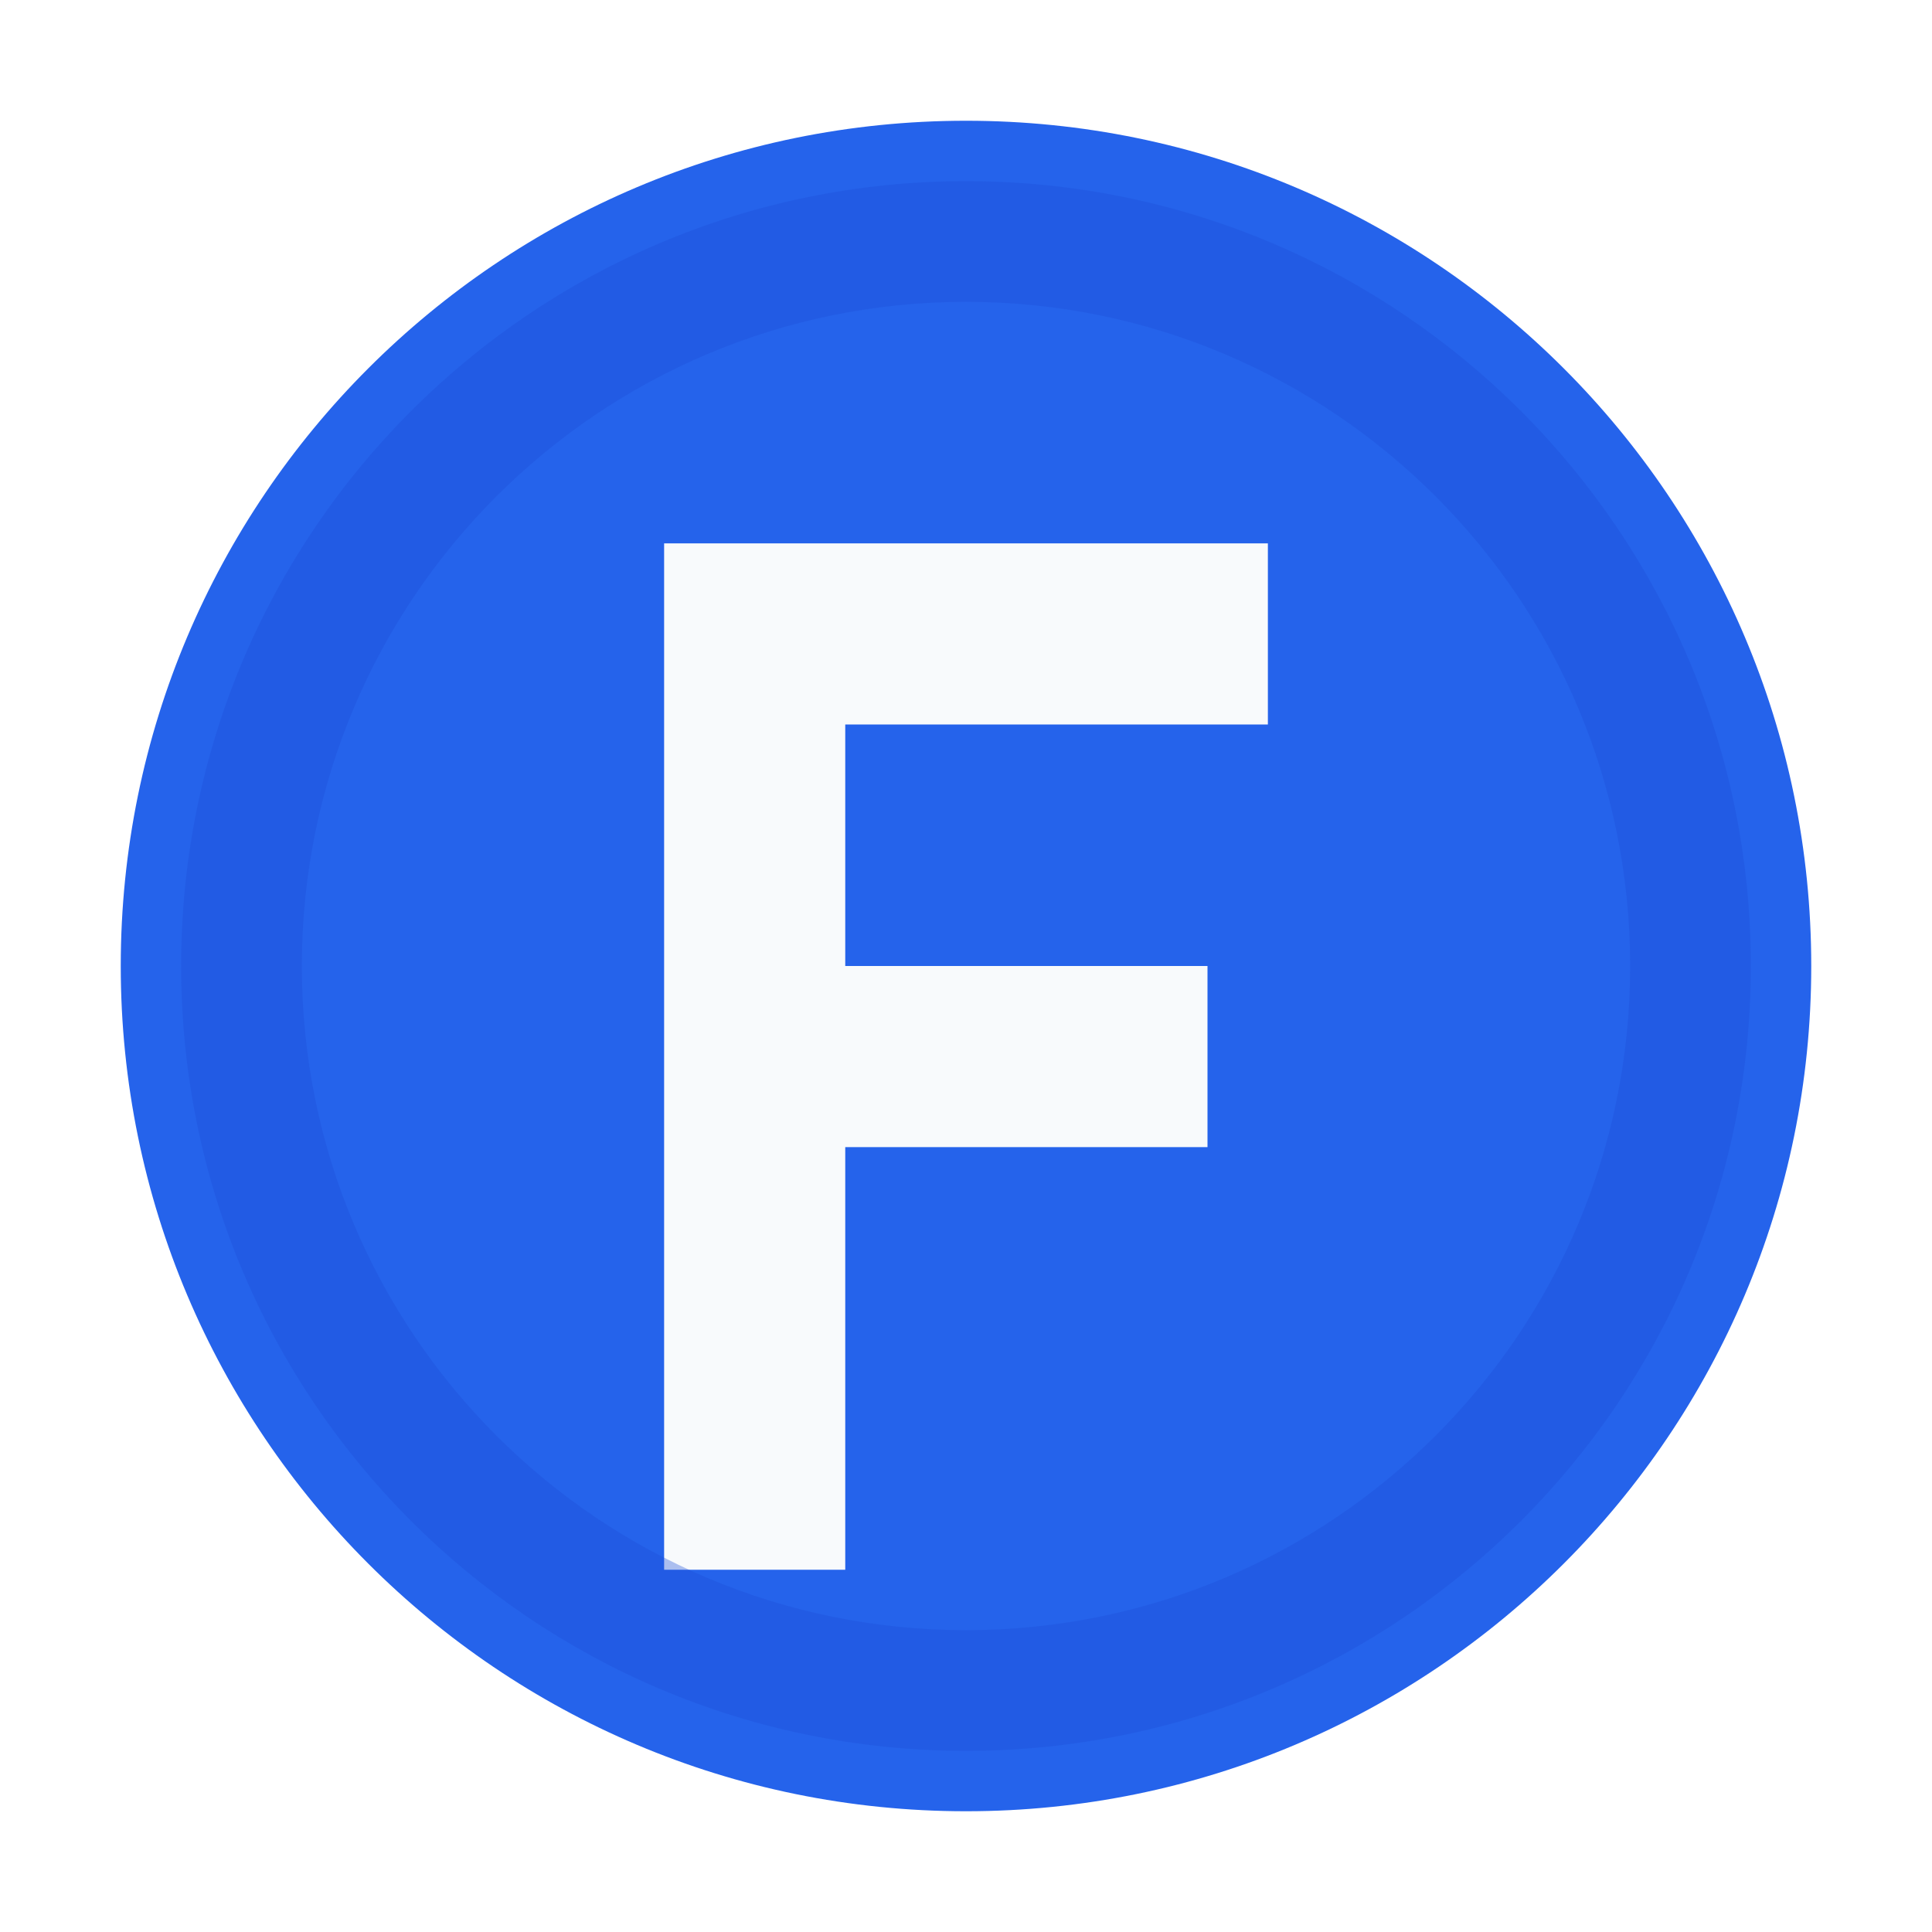
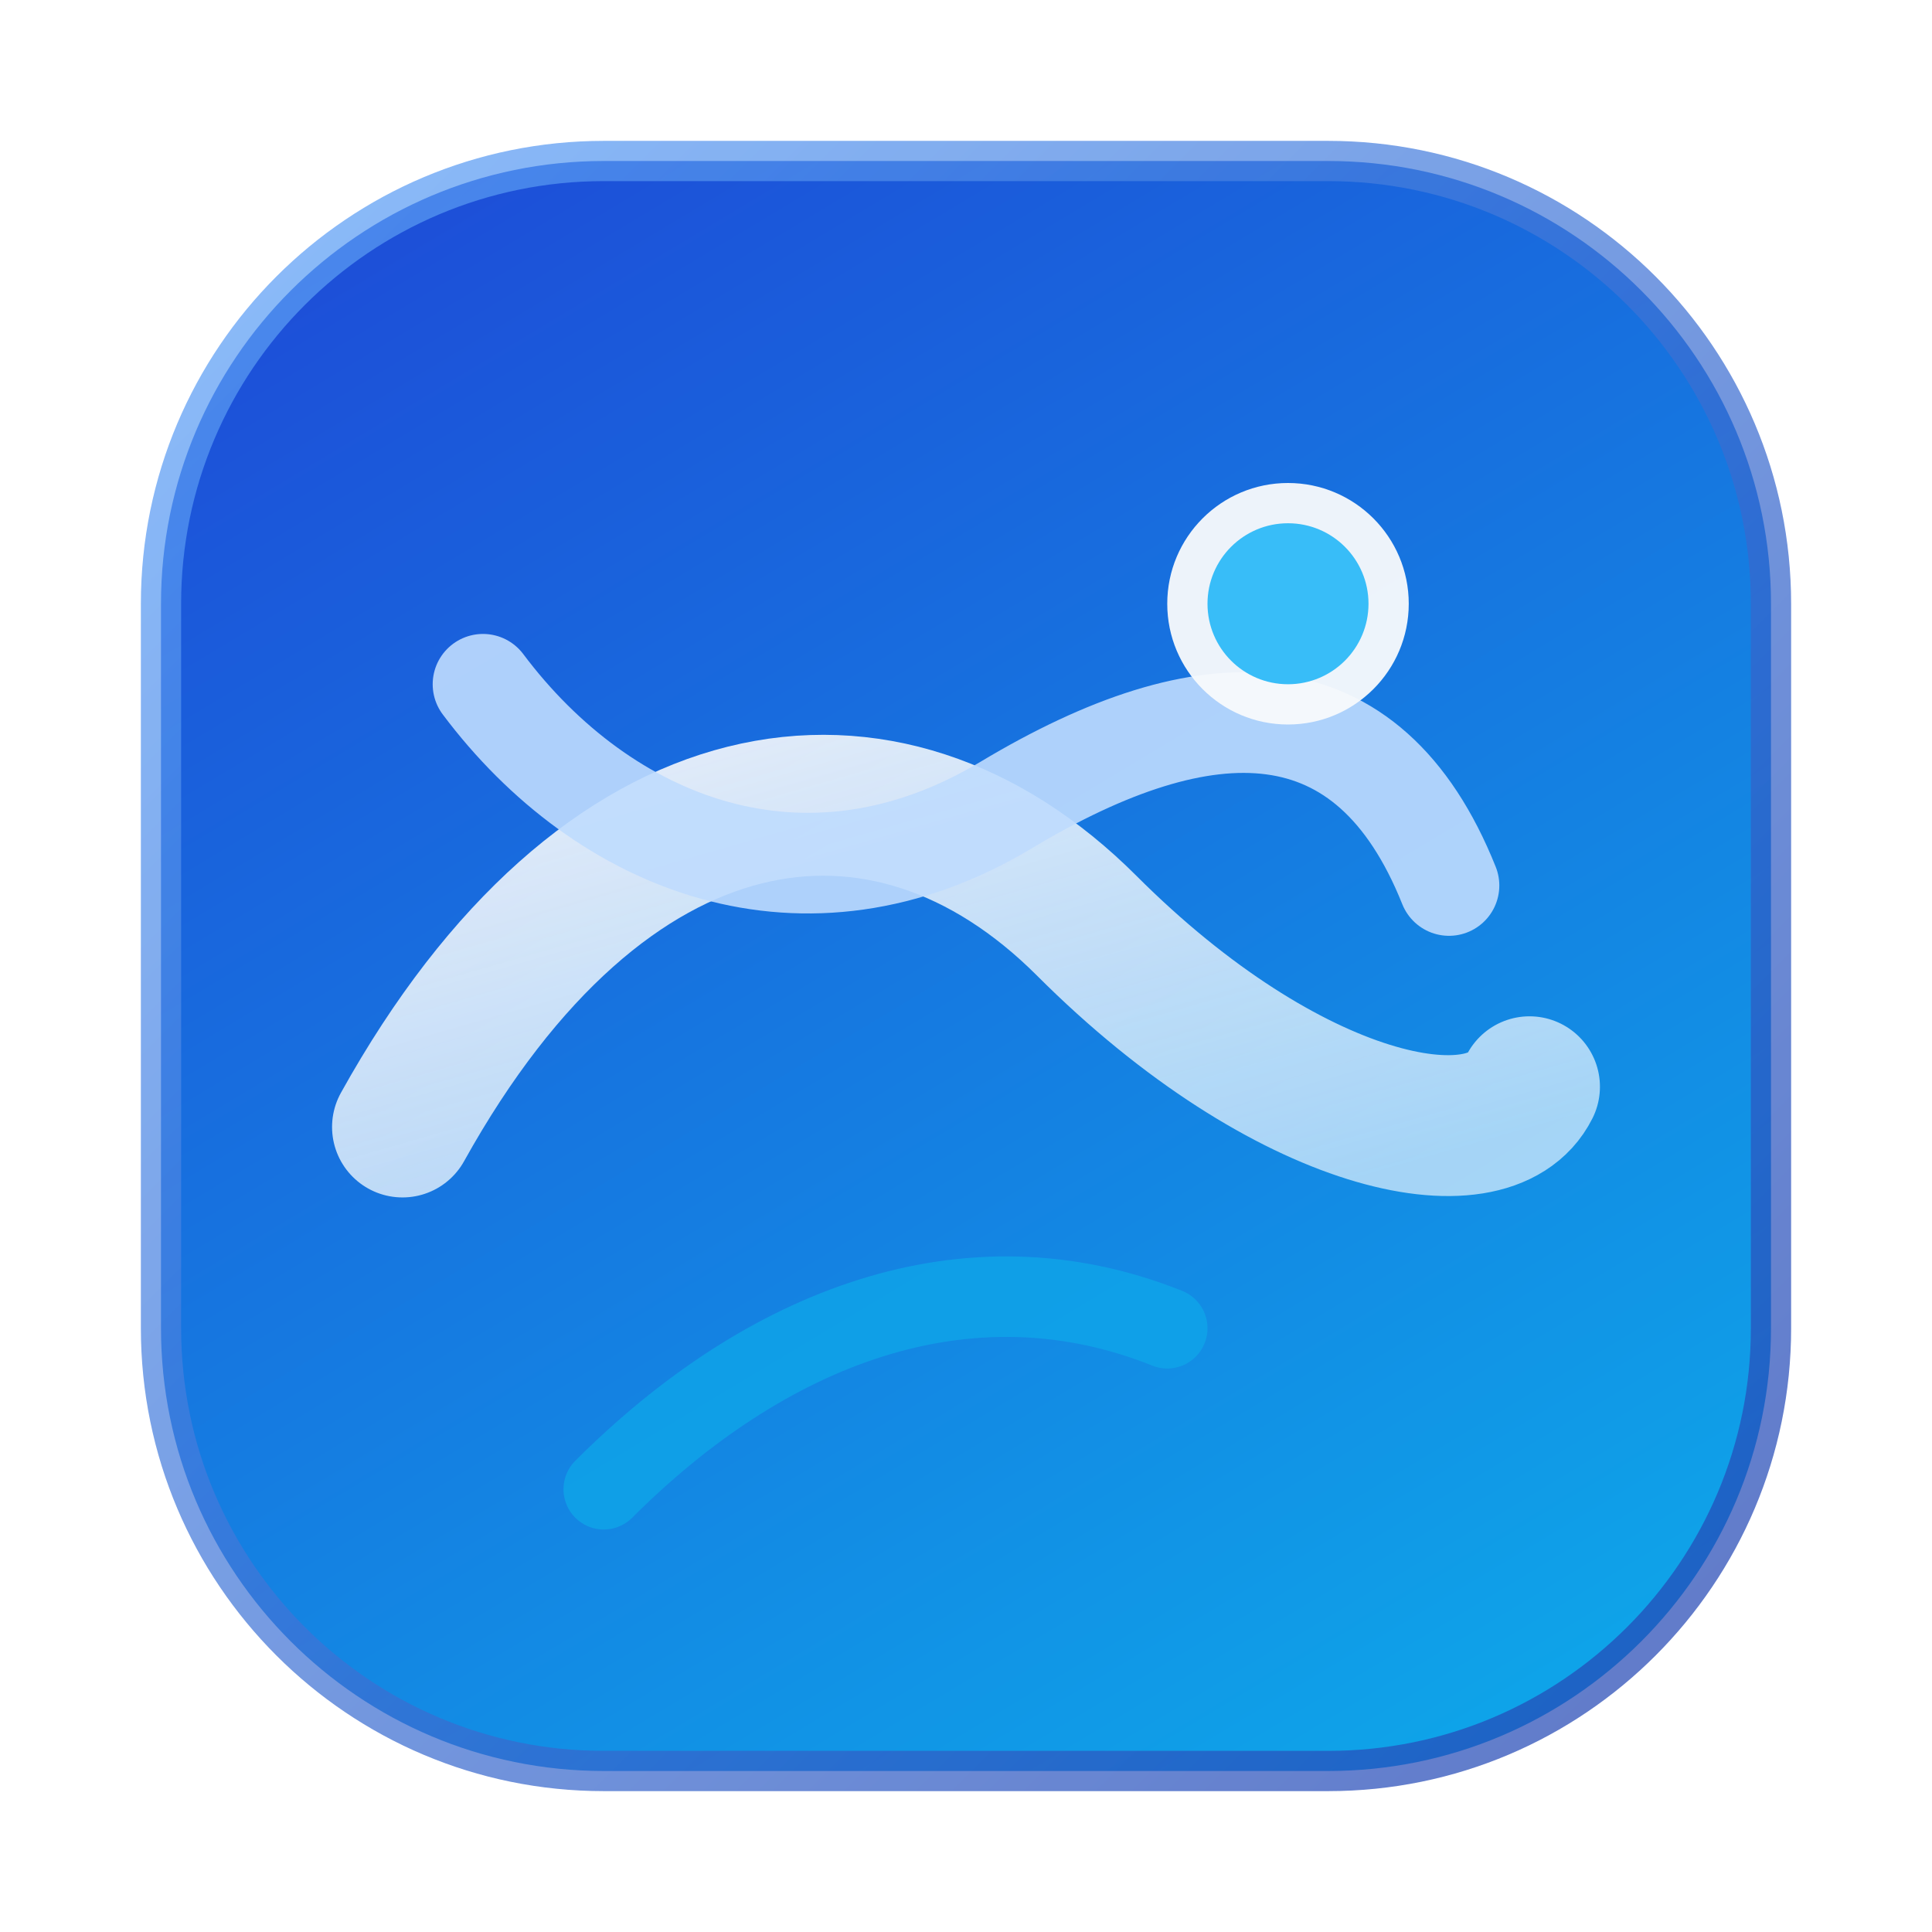
- <svg xmlns="http://www.w3.org/2000/svg" width="64" height="64" viewBox="0 0 64 64">
-   <circle cx="32" cy="32" r="28" fill="#2563eb" />
-   <path d="M22 18h20v6H28v8h12v6H28v14h-6V18z" fill="#f8fafc" />
-   <path d="M32 6a26 26 0 1 1-26 26A26 26 0 0 1 32 6zm0 4a22 22 0 1 0 22 22A22 22 0 0 0 32 10z" fill="#1d4ed8" opacity="0.35" />
+ <svg xmlns="http://www.w3.org/2000/svg" width="96" height="96" viewBox="0 0 96 96">
+   <defs>
+     <linearGradient id="bgGradient" x1="20%" y1="0%" x2="80%" y2="100%">
+       <stop offset="0%" stop-color="#1d4ed8" />
+       <stop offset="100%" stop-color="#0ea5e9" />
+     </linearGradient>
+     <linearGradient id="waveGradient" x1="0%" y1="0%" x2="100%" y2="100%">
+       <stop offset="0%" stop-color="#f8fafc" stop-opacity="0.95" />
+       <stop offset="100%" stop-color="#e0f2fe" stop-opacity="0.75" />
+     </linearGradient>
+     <linearGradient id="borderGradient" x1="0%" y1="0%" x2="100%" y2="100%">
+       <stop offset="0%" stop-color="#60a5fa" stop-opacity="0.9" />
+       <stop offset="100%" stop-color="#1e40af" stop-opacity="0.9" />
+     </linearGradient>
+   </defs>
+   <rect x="8" y="8" width="80" height="80" rx="22" fill="url(#bgGradient)" />
+   <path d="M20 56c10-18 24-20 34-10s20 12 22 8" fill="none" stroke="url(#waveGradient)" stroke-width="7" stroke-linecap="round" stroke-linejoin="round" opacity="0.95" />
+   <path d="M24 34c6 8 16 12 26 6s18-6 22 4" fill="none" stroke="#bfdbfe" stroke-width="5" stroke-linecap="round" stroke-linejoin="round" opacity="0.9" />
+   <circle cx="64" cy="30" r="6" fill="#f8fafc" opacity="0.95" />
+   <circle cx="64" cy="30" r="4" fill="#38bdf8" />
+   <path d="M30 74c8-8 18-12 28-8" fill="none" stroke="#0ea5e9" stroke-width="4" stroke-linecap="round" stroke-linejoin="round" opacity="0.8" />
+   <rect x="8" y="8" width="80" height="80" rx="22" fill="none" stroke="url(#borderGradient)" stroke-width="2" opacity="0.8" />
</svg>
